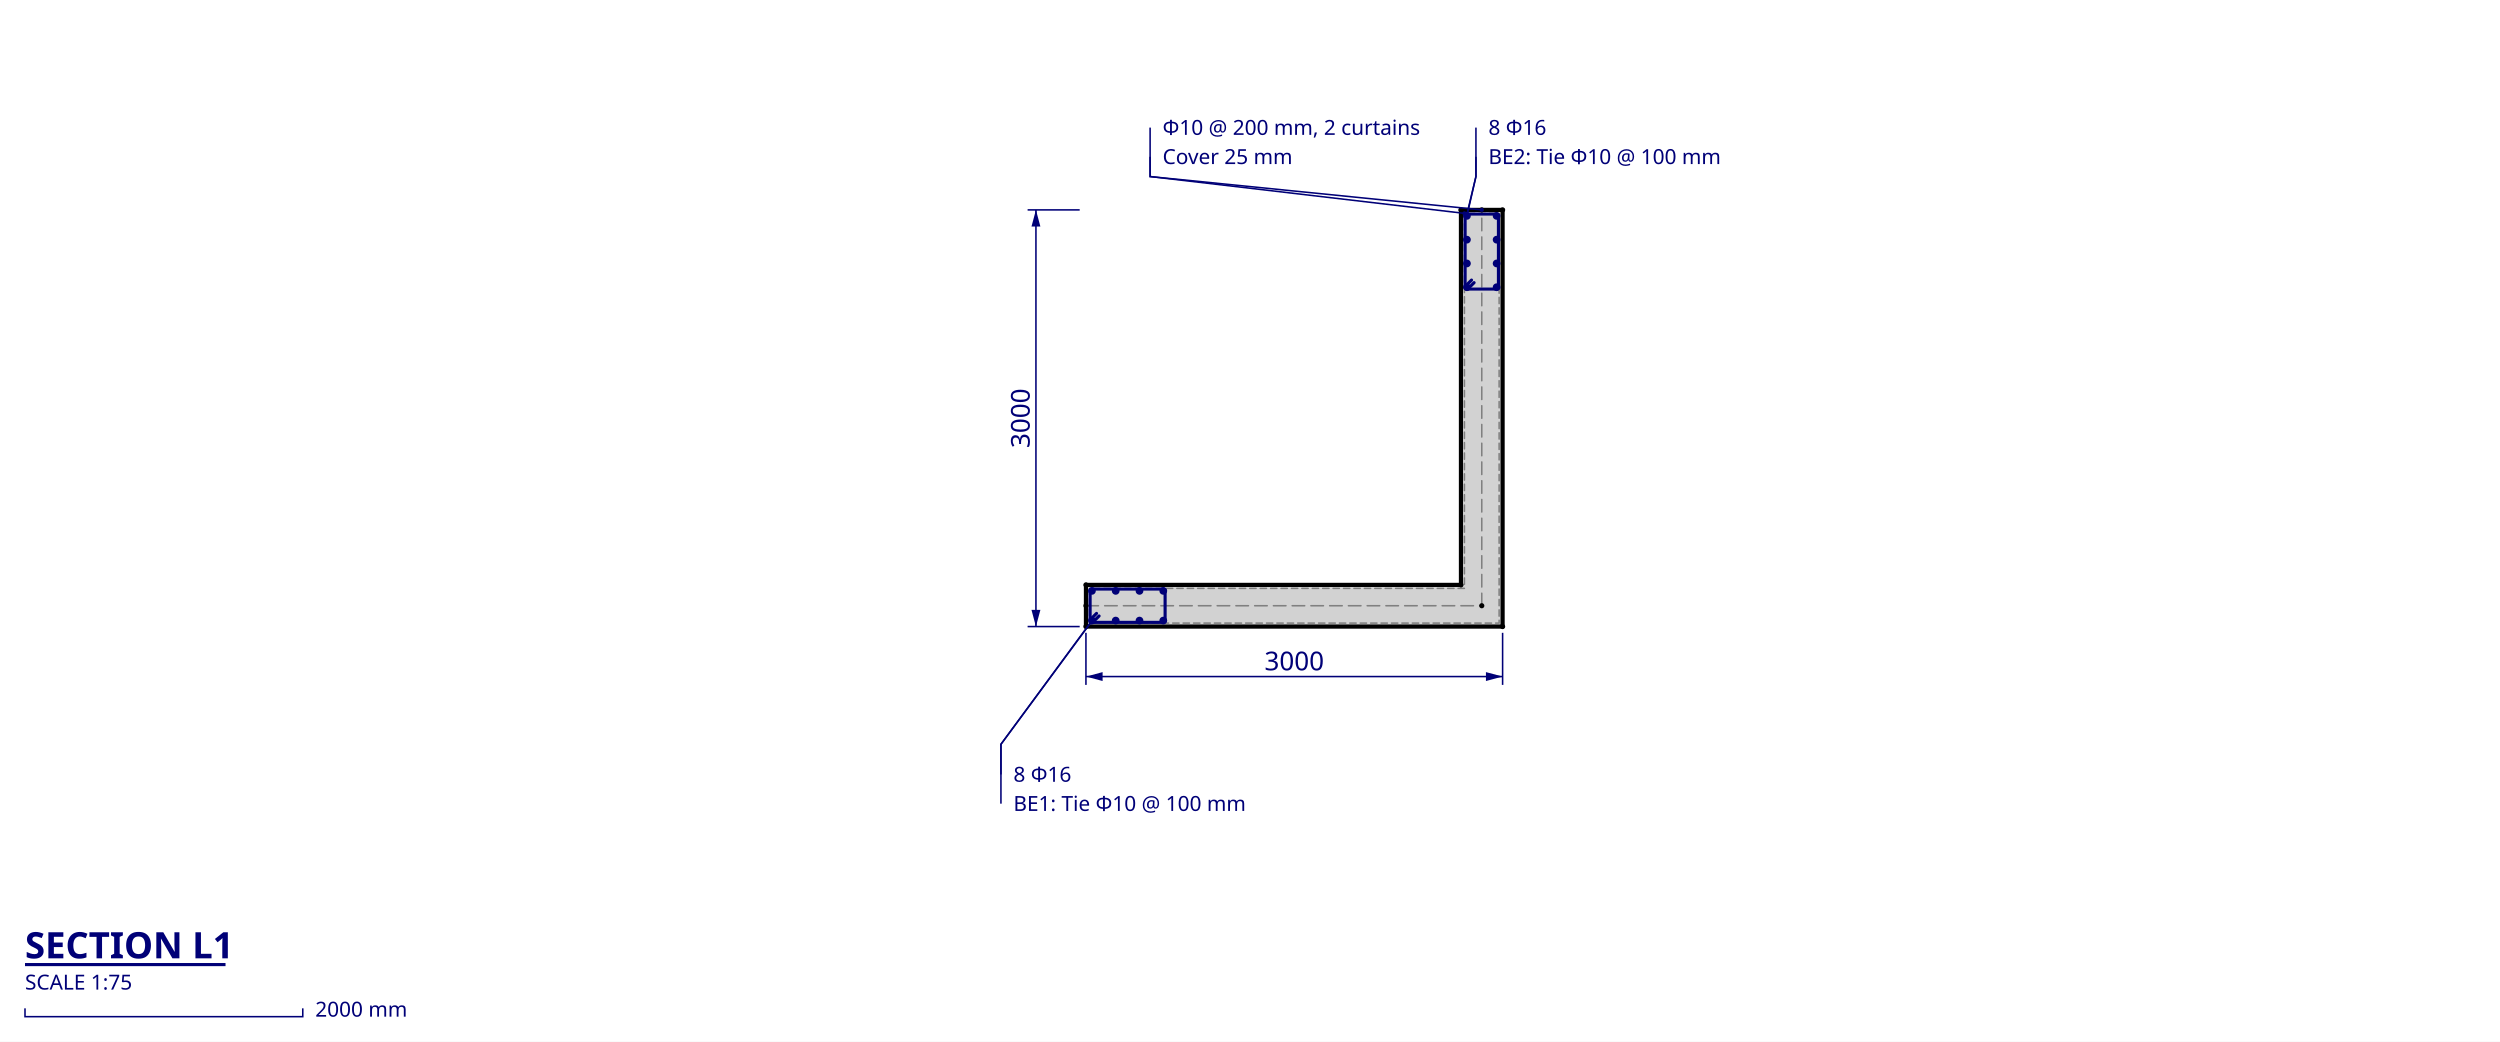
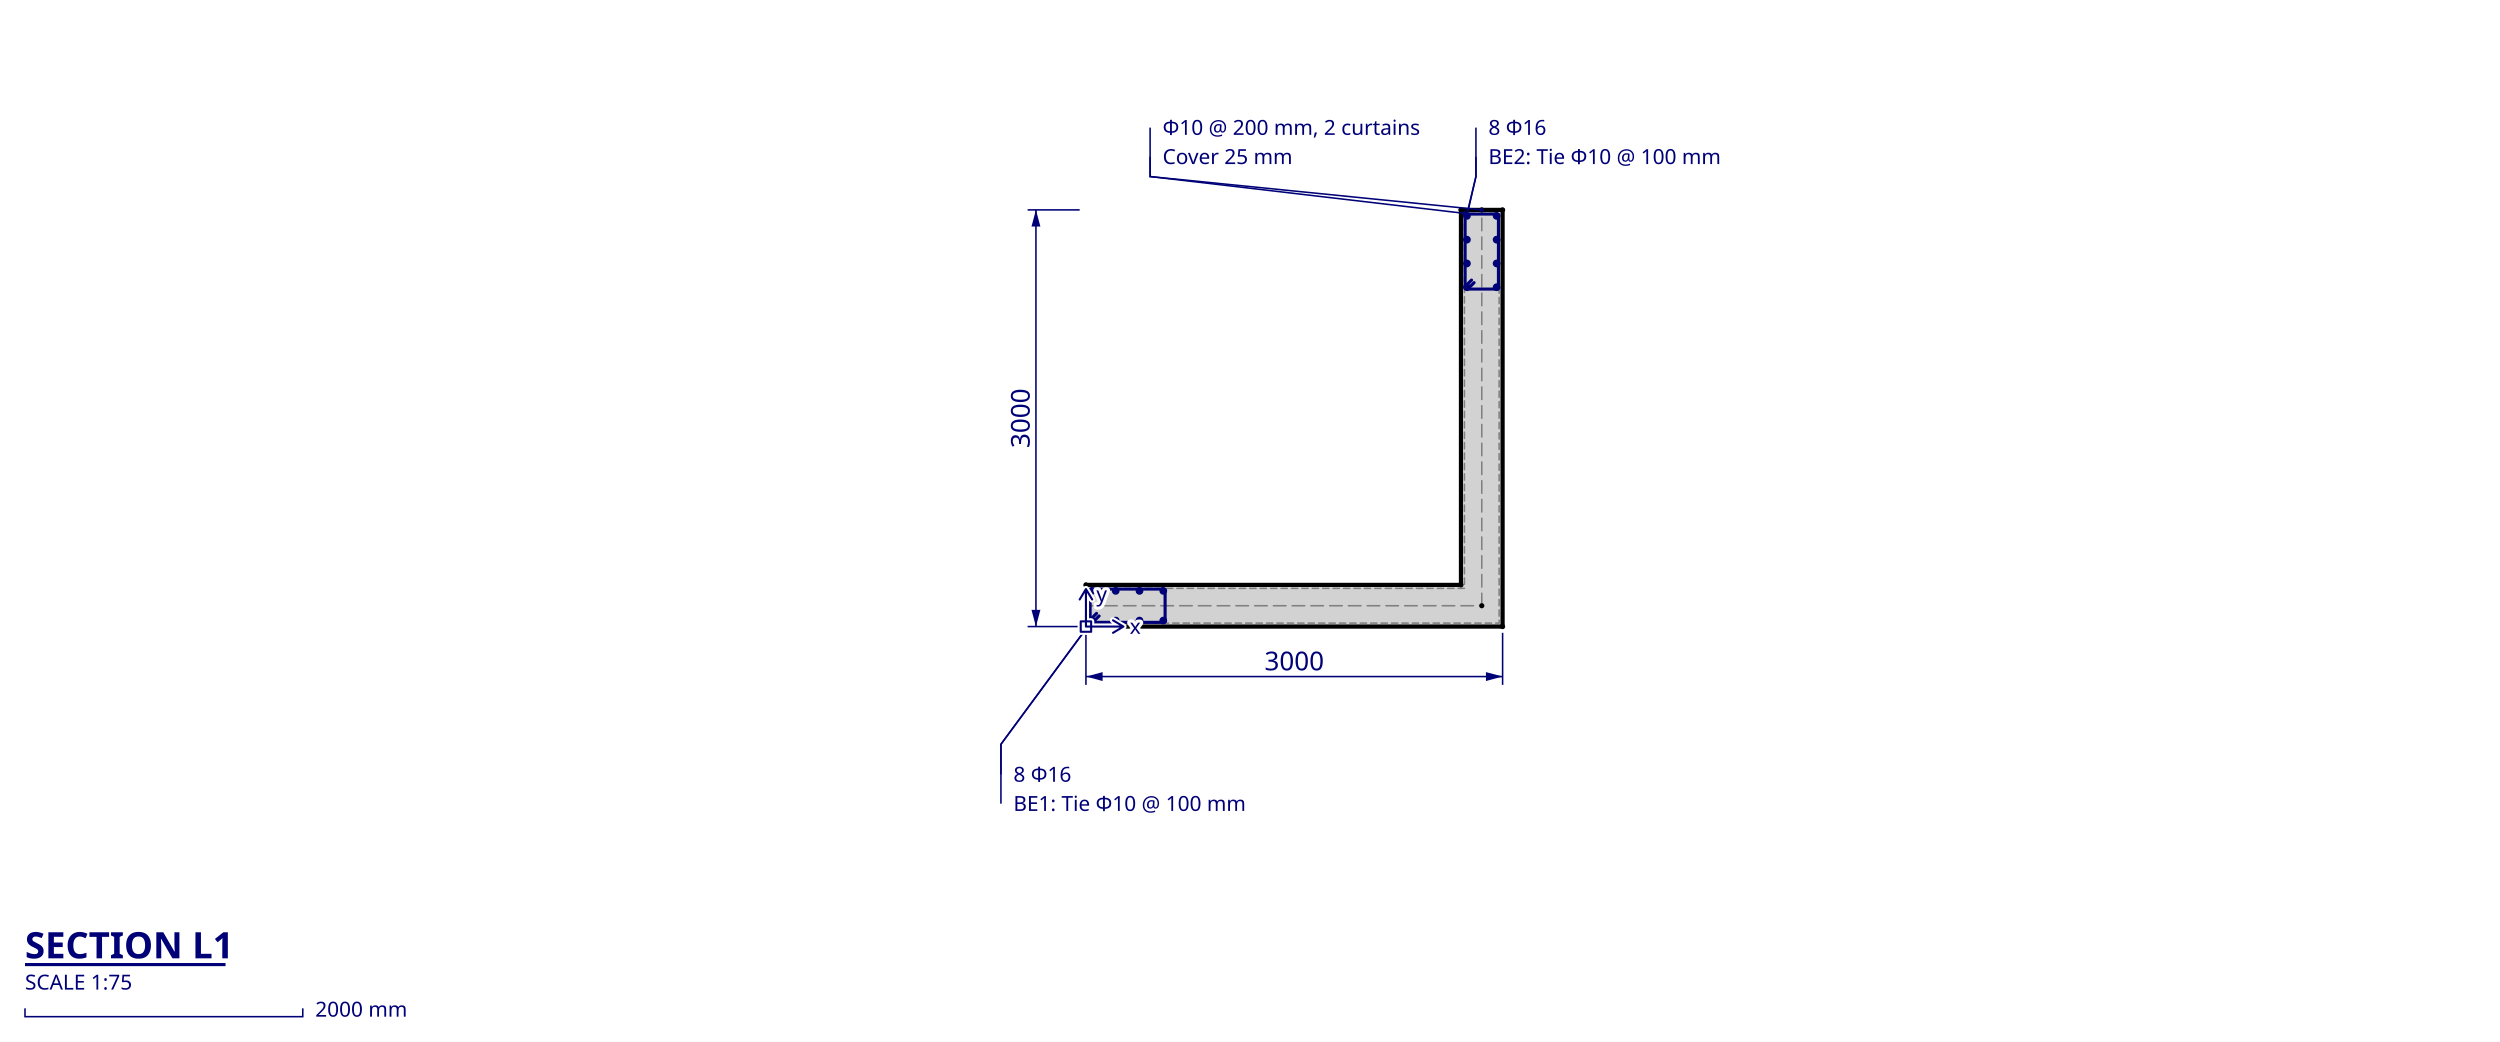
<svg xmlns="http://www.w3.org/2000/svg" width="1200" height="500" viewBox="0 0 1200 500" data-view="top">
  <rect width="1200" height="500" fill="#ffffff" />
  <g class="faces" fill="none" stroke="#000000" stroke-width="1" stroke-linecap="round" stroke-linejoin="round">
</g>
  <g class="concrete" fill="#d2d2d2" stroke="#000000" stroke-width="2" stroke-linecap="round" stroke-linejoin="round">
    <g data-id="10">
      <path d="M521.25 300.75 L721.25 300.75 L721.25 100.75 L701.25 100.75 L701.25 280.75 L521.25 280.75 Z" />
    </g>
  </g>
  <g class="cover" fill="none" stroke="#808080" stroke-width="0.75" stroke-linecap="round" stroke-linejoin="round" stroke-dasharray="3 2">
    <g data-id="13">
      <path d="M522.92 299.08 L719.58 299.08 L719.58 102.42 L702.92 102.42 L702.92 282.42 L522.92 282.42 Z" />
    </g>
  </g>
  <g class="leg" fill="none" stroke="#808080" stroke-width="0.75" stroke-linecap="round" stroke-linejoin="round" stroke-dasharray="6 3">
    <g data-id="11">
      <path d="M521.25 290.75 L711.25 290.75" />
    </g>
    <g data-id="12">
      <path d="M711.25 290.75 L711.25 100.75" />
    </g>
  </g>
  <g class="hoop" fill="none" stroke="#000077" stroke-width="1.5" stroke-linecap="round" stroke-linejoin="round">
    <g data-id="30">
      <path d="M523.25 297.88 L523.27 298.05 L523.32 298.21 L523.4 298.36 L523.5 298.5 L523.64 298.6 L523.79 298.68 L523.95 298.73 L524.12 298.75 L558.38 298.75 L558.55 298.73 L558.71 298.68 L558.86 298.6 L559 298.5 L559.1 298.36 L559.18 298.21 L559.23 298.05 L559.25 297.88 L559.25 283.62 L559.23 283.45 L559.18 283.29 L559.1 283.14 L559 283 L558.86 282.9 L558.71 282.82 L558.55 282.77 L558.38 282.75 L524.12 282.75 L523.95 282.77 L523.79 282.82 L523.64 282.9 L523.5 283 L523.4 283.14 L523.32 283.29 L523.27 283.45 L523.25 283.62 Z" />
      <path d="M524.73 298.5 L527.56 295.67" />
      <path d="M523.5 297.27 L526.33 294.44" />
    </g>
    <g data-id="47">
      <path d="M703.25 137.88 L703.27 138.05 L703.32 138.21 L703.4 138.36 L703.5 138.5 L703.64 138.6 L703.79 138.68 L703.95 138.73 L704.12 138.75 L718.38 138.75 L718.55 138.73 L718.71 138.68 L718.86 138.6 L719 138.5 L719.1 138.36 L719.18 138.21 L719.23 138.05 L719.25 137.88 L719.25 103.62 L719.23 103.45 L719.18 103.29 L719.1 103.14 L719 103 L718.86 102.9 L718.71 102.82 L718.55 102.77 L718.38 102.75 L704.12 102.75 L703.95 102.77 L703.79 102.82 L703.64 102.9 L703.5 103 L703.4 103.14 L703.32 103.29 L703.27 103.45 L703.25 103.62 Z" />
      <path d="M704.73 138.5 L707.56 135.67" />
      <path d="M703.5 137.27 L706.33 134.44" />
    </g>
  </g>
  <g class="bar" fill="#000077" stroke="#000077" stroke-width="0.75" stroke-linecap="round" stroke-linejoin="round">
    <g data-id="15">
      <circle cx="524.12" cy="297.88" r="1.5" />
    </g>
    <g data-id="17">
      <circle cx="535.54" cy="297.88" r="1.5" />
    </g>
    <g data-id="19">
      <circle cx="546.96" cy="297.88" r="1.5" />
    </g>
    <g data-id="21">
      <circle cx="558.38" cy="297.88" r="1.5" />
    </g>
    <g data-id="23">
      <circle cx="524.12" cy="283.62" r="1.5" />
    </g>
    <g data-id="25">
      <circle cx="535.54" cy="283.62" r="1.5" />
    </g>
    <g data-id="27">
      <circle cx="546.96" cy="283.62" r="1.5" />
    </g>
    <g data-id="29">
      <circle cx="558.38" cy="283.62" r="1.5" />
    </g>
    <g data-id="32">
      <circle cx="704.12" cy="137.88" r="1.5" />
    </g>
    <g data-id="34">
      <circle cx="704.12" cy="126.46" r="1.5" />
    </g>
    <g data-id="36">
      <circle cx="704.12" cy="115.04" r="1.5" />
    </g>
    <g data-id="38">
      <circle cx="704.12" cy="103.62" r="1.5" />
    </g>
    <g data-id="40">
      <circle cx="718.38" cy="137.88" r="1.5" />
    </g>
    <g data-id="42">
      <circle cx="718.38" cy="126.46" r="1.5" />
    </g>
    <g data-id="44">
      <circle cx="718.38" cy="115.04" r="1.5" />
    </g>
    <g data-id="46">
      <circle cx="718.38" cy="103.62" r="1.5" />
    </g>
  </g>
  <g class="edges" fill="none" stroke="#000000" stroke-width="1.5" stroke-linecap="round" stroke-linejoin="round">
</g>
  <g class="points" fill="#000000">
    <g data-id="1">
      <circle cx="521.25" cy="290.75" r="1.25" fill="#000000" stroke="none" />
    </g>
    <g data-id="2">
      <circle cx="711.25" cy="290.75" r="1.25" fill="#000000" stroke="none" />
    </g>
    <g data-id="3">
      <circle cx="711.25" cy="100.75" r="1.25" fill="#000000" stroke="none" />
    </g>
    <g data-id="4">
      <circle cx="521.25" cy="300.75" r="1.25" fill="#000000" stroke="none" />
    </g>
    <g data-id="5">
      <circle cx="721.25" cy="300.75" r="1.25" fill="#000000" stroke="none" />
    </g>
    <g data-id="6">
      <circle cx="721.25" cy="100.75" r="1.25" fill="#000000" stroke="none" />
    </g>
    <g data-id="7">
      <circle cx="701.25" cy="100.75" r="1.25" fill="#000000" stroke="none" />
    </g>
    <g data-id="8">
      <circle cx="701.25" cy="280.75" r="1.25" fill="#000000" stroke="none" />
    </g>
    <g data-id="9">
      <circle cx="521.25" cy="280.75" r="1.25" fill="#000000" stroke="none" />
    </g>
  </g>
  <g class="annotation" font-family="Arial Narrow, Archivo Narrow, sans-serif" fill="#000077" stroke="#000077" stroke-width="0.75">
    <g class="tag">
      <path d="M711.25 100.75 L552.05 84.75 L552.05 61.25" fill="none" />
      <circle cx="711.25" cy="100.75" r="1" stroke="none" />
      <text x="558.05" y="64.75" stroke="none" font-size="10">Φ10 @ 200 mm, 2 curtains</text>
    </g>
    <g class="tag">
      <path d="M702.92 102.42 L552.05 84.75 L552.05 75.25" fill="none" />
      <circle cx="702.92" cy="102.42" r="1" stroke="none" />
      <text x="558.05" y="78.75" stroke="none" font-size="10">Cover 25 mm</text>
    </g>
    <g class="tag">
      <path d="M704.12 103.62 L708.45 84.75 L708.45 61.25" fill="none" />
      <circle cx="704.12" cy="103.62" r="1" stroke="none" />
      <text x="714.45" y="64.75" stroke="none" font-size="10">8 Φ16</text>
    </g>
    <g class="tag">
      <path d="M704.12 102.75 L708.45 84.75 L708.45 75.25" fill="none" />
      <circle cx="704.12" cy="102.75" r="1" stroke="none" />
      <text x="714.45" y="78.75" stroke="none" font-size="10">BE2: Tie Φ10 @ 100 mm</text>
    </g>
    <g class="tag">
      <path d="M524.12 297.88 L480.45 357.25 L480.45 371.75" fill="none" />
      <circle cx="524.12" cy="297.88" r="1" stroke="none" />
      <text x="486.45" y="375.25" stroke="none" font-size="10">8 Φ16</text>
    </g>
    <g class="tag">
      <path d="M523.73 298.66 L480.45 357.25 L480.45 385.75" fill="none" />
      <circle cx="523.73" cy="298.66" r="1" stroke="none" />
      <text x="486.45" y="389.25" stroke="none" font-size="10">BE1: Tie Φ10 @ 100 mm</text>
    </g>
    <g class="dimension" data-dim="width">
      <path d="M521.25 303.75 L521.25 328.75 M721.25 303.75 L721.25 328.75 M521.25 324.75 L721.25 324.75" fill="none" />
      <path d="M0 0 L8 -2.14 L8 2.14 Z" stroke="none" transform="translate(521.25 324.75) rotate(0)" />
      <path d="M0 0 L8 -2.14 L8 2.14 Z" stroke="none" transform="translate(721.25 324.75) rotate(180)" />
      <text x="621.25" y="321.75" text-anchor="middle" stroke="none" font-size="12.5">3000</text>
    </g>
    <g class="dimension" data-dim="depth">
      <path d="M518.25 100.75 L493.25 100.75 M518.25 300.75 L493.25 300.75 M497.25 100.75 L497.25 300.75" fill="none" />
      <path d="M0 0 L8 -2.14 L8 2.14 Z" stroke="none" transform="translate(497.25 100.75) rotate(90)" />
      <path d="M0 0 L8 -2.14 L8 2.14 Z" stroke="none" transform="translate(497.25 300.75) rotate(-90)" />
      <text transform="translate(494.25 200.75) rotate(-90)" text-anchor="middle" stroke="none" font-size="12.5">3000</text>
    </g>
  </g>
+   <g class="axes" fill="none" stroke-linecap="round" stroke-linejoin="round">
+     <path d="M518.75 298.25 h5 v5 h-5 Z M521.25 300.75 L539.25 300.75 M534.25 297.75 L539.25 300.75 L534.25 303.75 M521.25 300.75 L521.25 282.75 M518.25 287.75 L521.25 282.75 L524.25 287.75" stroke="#ffffff" stroke-width="3" />
+     <path d="M518.75 298.25 h5 v5 h-5 Z M521.25 300.75 L539.25 300.75 M534.25 297.75 L539.25 300.75 L534.25 303.75 M521.25 300.75 L521.25 282.75 M518.25 287.75 L521.25 282.75 L524.25 287.75" stroke="#000077" stroke-width="1" />
+     <text x="542.25" y="304.25" font-family="Arial Narrow, Archivo Narrow, sans-serif" font-size="10" fill="#000077" stroke="#ffffff" stroke-width="3" paint-order="stroke">x</text>
+     <text x="526.25" y="288.75" font-family="Arial Narrow, Archivo Narrow, sans-serif" font-size="10" fill="#000077" stroke="#ffffff" stroke-width="3" paint-order="stroke">y</text>
+   </g>
  <g class="text" font-family="Arial Narrow, Archivo Narrow, sans-serif" font-size="10" fill="#000077">
</g>
  <g class="legend" font-family="Arial Narrow, Archivo Narrow, sans-serif" font-size="10" fill="#000077" stroke="#000077" stroke-width="0.75">
    <path d="M12 484 L12 488 L145.33 488 L145.33 484" fill="none" />
    <text x="151.33" y="488" stroke="none">2000 mm</text>
    <text class="view-title" x="12" y="460" stroke="none" font-family="Bahnschrift SemiBold Condensed, Bahnschrift, Saira SemiCondensed, Archivo Narrow, sans-serif" font-size="17.5" font-weight="600" data-view="top">SECTION L1</text>
    <path class="view-title-rule" d="M12 463 L108.25 463" fill="none" stroke-width="1.5" />
    <text class="scale-note" x="12" y="475" stroke="none">SCALE 1:75</text>
  </g>
</svg>
